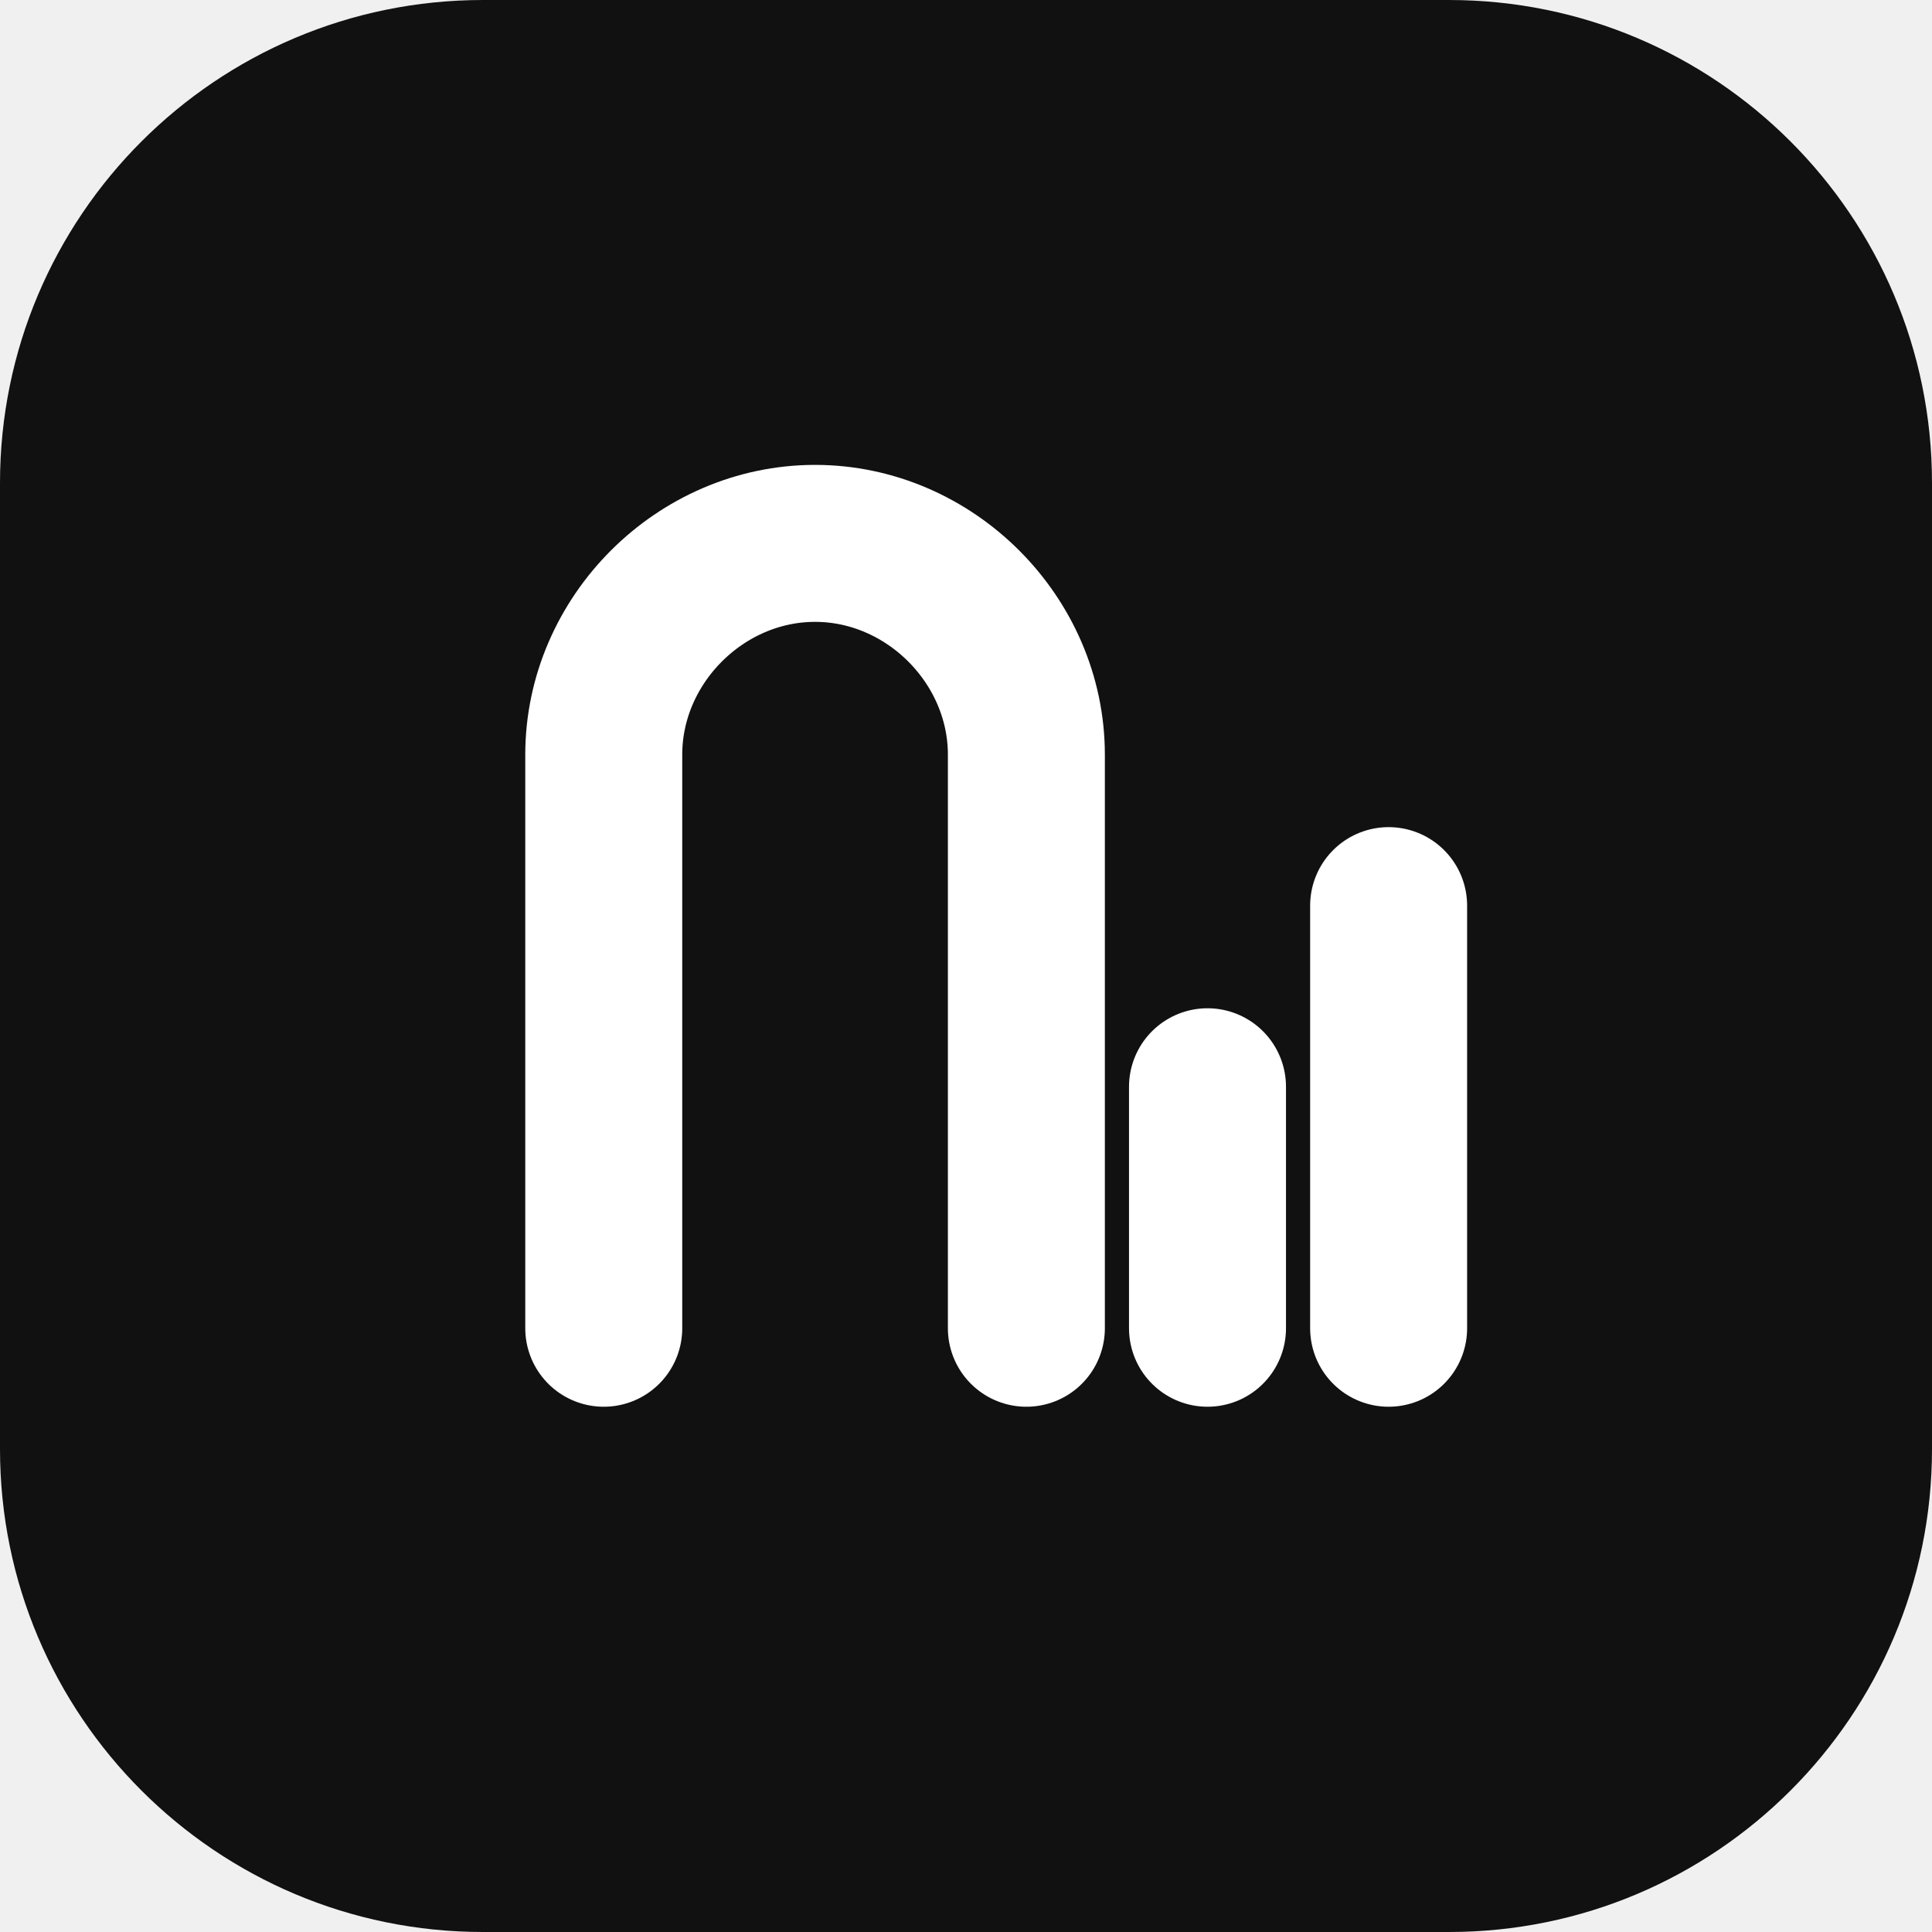
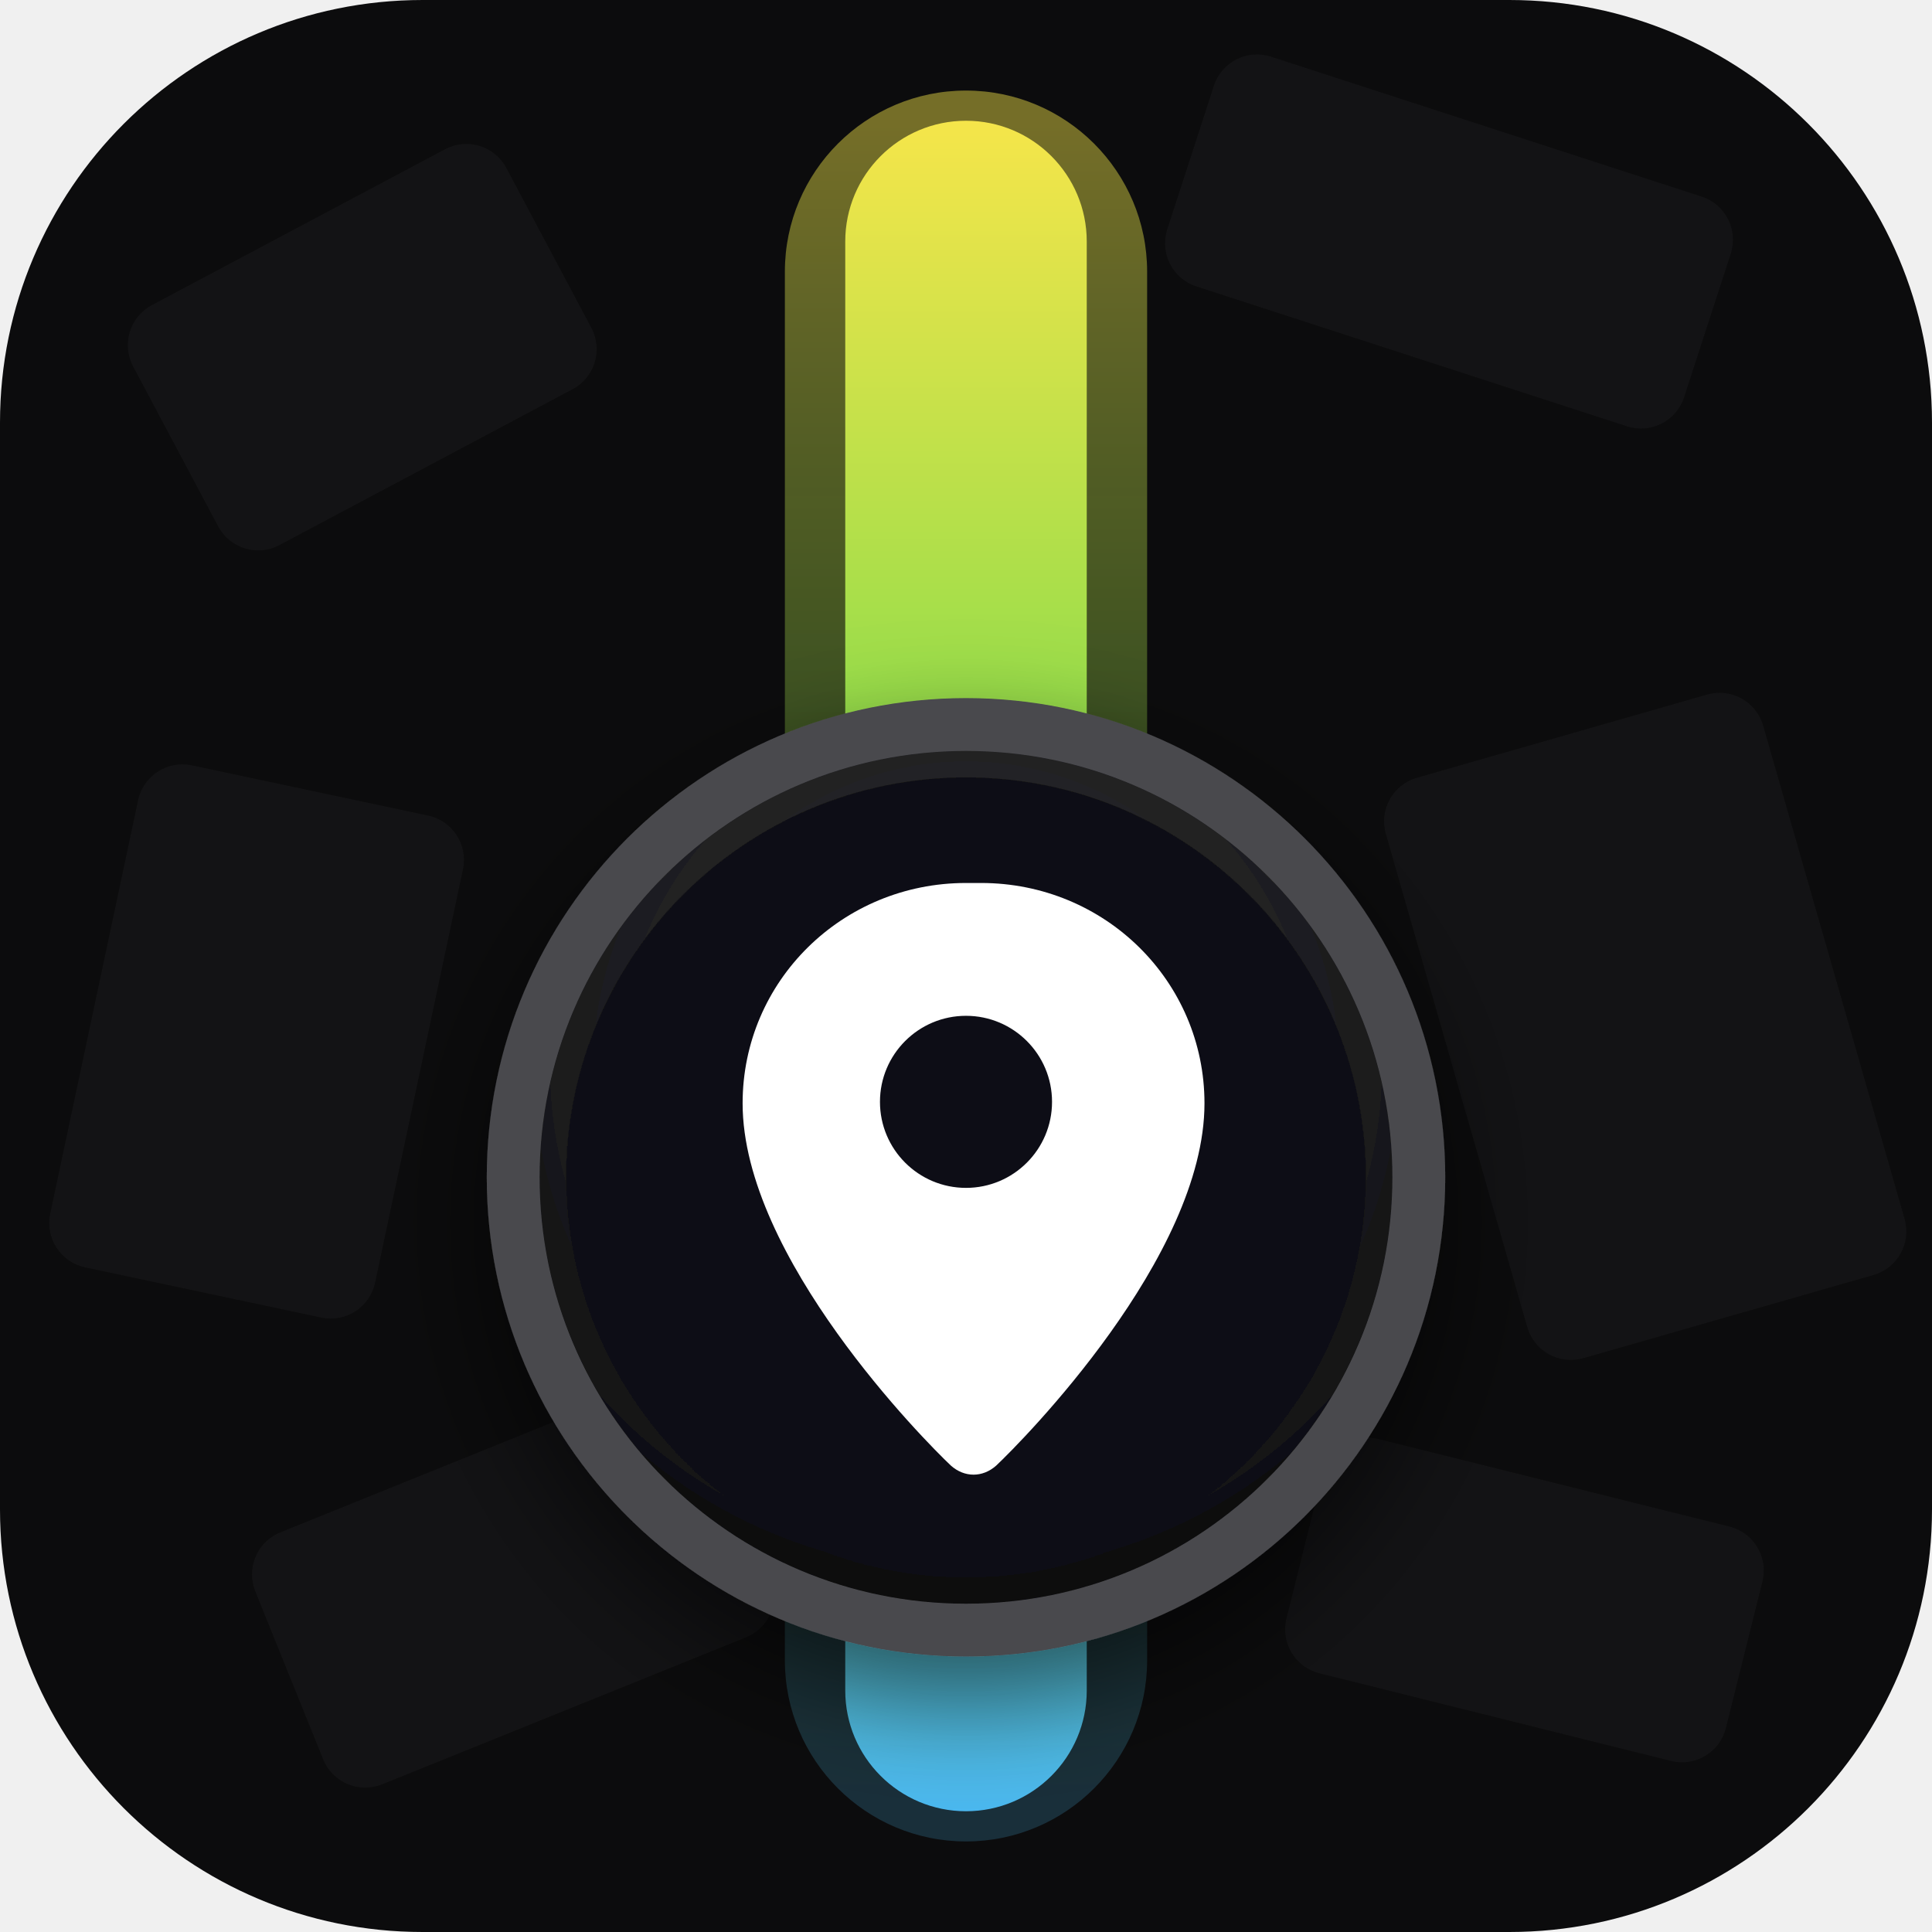
- <svg xmlns="http://www.w3.org/2000/svg" viewBox="0 0 32 32" fill="none">
-   <rect width="32" height="32" rx="8" fill="#111112" />
-   <g transform="translate(4 4)" stroke="#ffffff" stroke-width="2.6" stroke-linecap="round">
-     <path d="M6 18V8.5C6 6.6 7.6 5 9.5 5S13 6.6 13 8.5V18" />
-     <path d="M16 18v-4M19 18v-7" />
+ <svg xmlns="http://www.w3.org/2000/svg" viewBox="0 0 128 128" fill="none">
+   <defs>
+     <linearGradient id="route" x1="64" y1="8" x2="64" y2="120" gradientUnits="userSpaceOnUse">
+       <stop offset="0%" stop-color="#F5E54A" />
+       <stop offset="45%" stop-color="#7CDB4A" />
+       <stop offset="100%" stop-color="#4BB8F0" />
+     </linearGradient>
+     <linearGradient id="routeGlow" x1="64" y1="8" x2="64" y2="120" gradientUnits="userSpaceOnUse">
+       <stop offset="0%" stop-color="#F5E54A" stop-opacity="0.45" />
+       <stop offset="50%" stop-color="#7CDB4A" stop-opacity="0.28" />
+       <stop offset="100%" stop-color="#4BB8F0" stop-opacity="0.2" />
+     </linearGradient>
+     <radialGradient id="badgeShade" cx="50%" cy="38%" r="62%">
+       <stop offset="0%" stop-color="#3a3a3c" />
+       <stop offset="70%" stop-color="#1c1c1e" />
+       <stop offset="100%" stop-color="#0a0a0b" />
+     </radialGradient>
+     <filter id="softShadow" x="-30%" y="-30%" width="160%" height="160%">
+       <feDropShadow dx="0" dy="3" stdDeviation="3.5" flood-color="#000" flood-opacity="0.55" />
+     </filter>
+   </defs>
+   <rect width="128" height="128" rx="28" fill="#0c0c0d" />
+   <g opacity="0.55" fill="#1a1a1c">
+     <rect x="10" y="14" width="28" height="18" rx="3" transform="rotate(-28 24 23)" />
+     <rect x="78" y="8" width="36" height="16" rx="3" transform="rotate(18 96 16)" />
+     <rect x="6" y="52" width="22" height="34" rx="3" transform="rotate(12 17 69)" />
+     <rect x="96" y="48" width="26" height="40" rx="3" transform="rotate(-16 109 68)" />
+     <rect x="18" y="96" width="32" height="18" rx="3" transform="rotate(-22 34 105)" />
+     <rect x="86" y="98" width="30" height="16" rx="3" transform="rotate(14 101 106)" />
+   </g>
+   <rect x="52" y="6" width="24" height="116" rx="12" fill="url(#routeGlow)" />
+   <rect x="56" y="8" width="16" height="112" rx="8" fill="url(#route)" />
+   <g filter="url(#softShadow)">
+     <circle cx="64" cy="78" r="30" fill="url(#badgeShade)" />
+     <circle cx="64" cy="78" r="30" fill="none" stroke="#4a4a4e" stroke-width="3.5" />
+     <circle cx="64" cy="78" r="26.5" fill="#111113" />
+   </g>
+   <g fill="#ffffff">
+     <path d="M64 58.5c-8.2 0-14.8 6.5-14.8 14.6 0 10.2 12.1 22.4 13.8 24 .9.8 2.1.8 3 0 1.7-1.6 13.8-13.8 13.8-24 0-8.1-6.6-14.6-14.8-14.6zm0 20.2a5.7 5.7 0 1 1 0-11.4 5.7 5.7 0 0 1 0 11.4z" />
  </g>
</svg>
